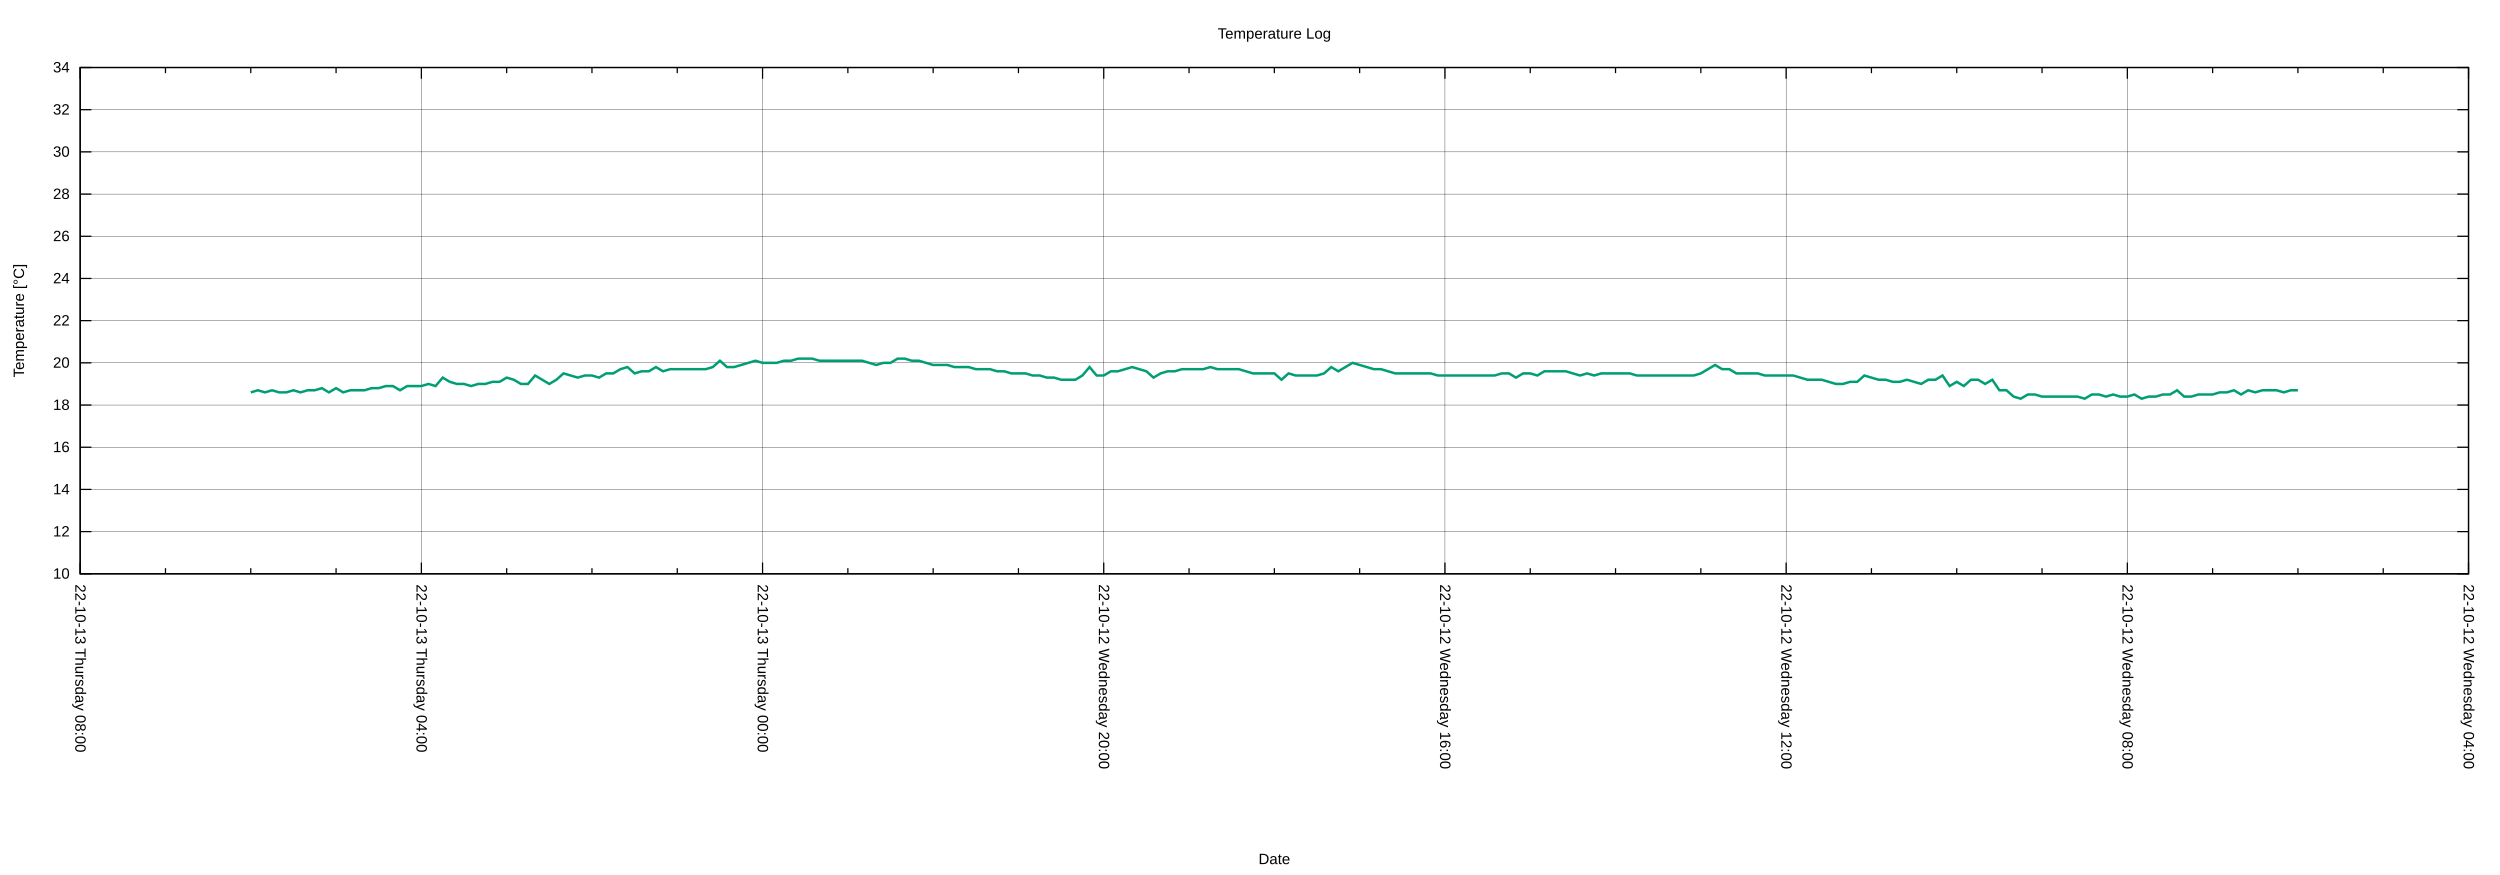
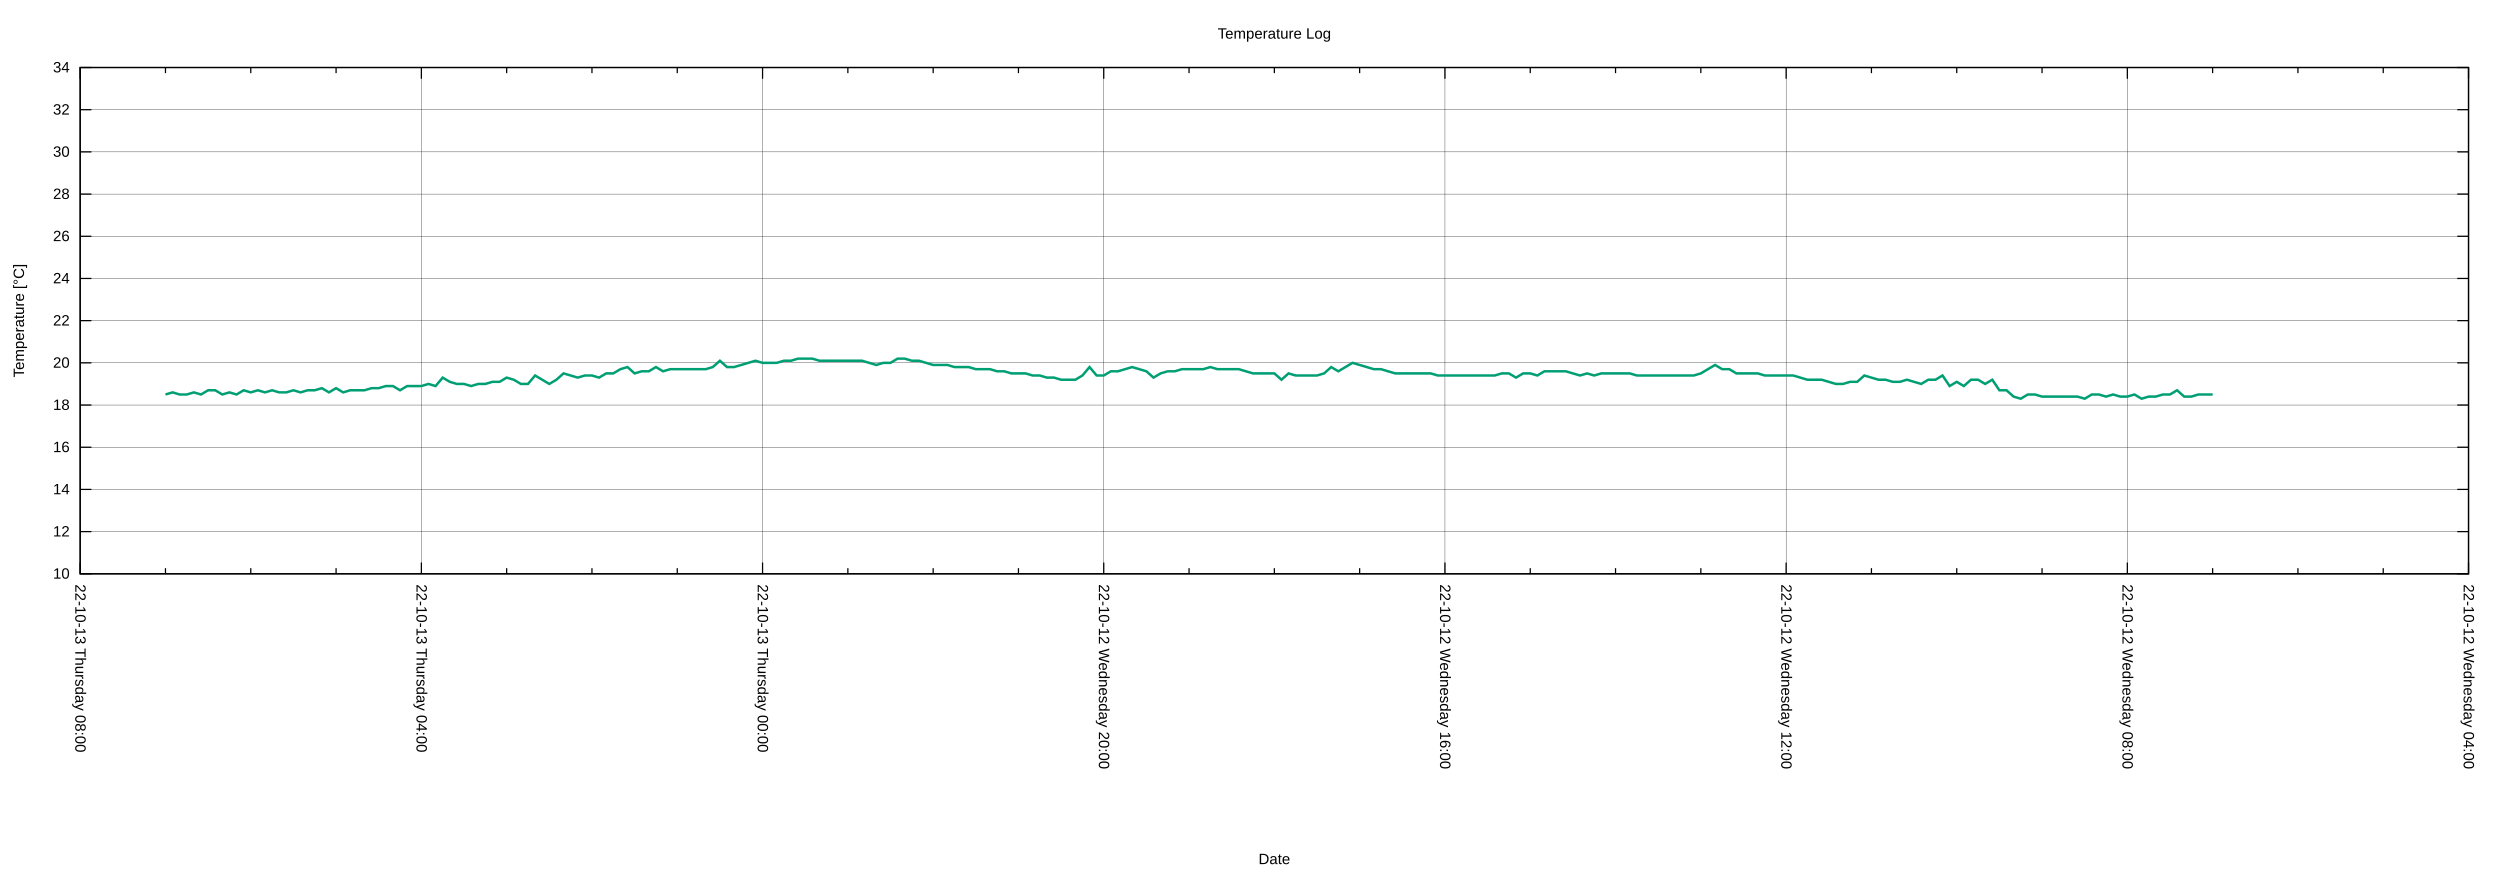
<svg xmlns="http://www.w3.org/2000/svg" xmlns:xlink="http://www.w3.org/1999/xlink" width="2000" height="700" viewBox="0 0 2000 700">
  <g id="gnuplot_canvas">
    <rect x="0" y="0" width="2000" height="700" fill="none" />
    <defs>
      <circle id="gpDot" r="0.5" stroke-width="0.5" stroke="currentColor" />
      <path id="gpPt0" stroke-width="0.222" stroke="currentColor" d="M-1,0 h2 M0,-1 v2" />
      <path id="gpPt1" stroke-width="0.222" stroke="currentColor" d="M-1,-1 L1,1 M1,-1 L-1,1" />
      <path id="gpPt2" stroke-width="0.222" stroke="currentColor" d="M-1,0 L1,0 M0,-1 L0,1 M-1,-1 L1,1 M-1,1 L1,-1" />
      <rect id="gpPt3" stroke-width="0.222" stroke="currentColor" x="-1" y="-1" width="2" height="2" />
      <rect id="gpPt4" stroke-width="0.222" stroke="currentColor" fill="currentColor" x="-1" y="-1" width="2" height="2" />
      <circle id="gpPt5" stroke-width="0.222" stroke="currentColor" cx="0" cy="0" r="1" />
      <use xlink:href="#gpPt5" id="gpPt6" fill="currentColor" stroke="none" />
      <path id="gpPt7" stroke-width="0.222" stroke="currentColor" d="M0,-1.33 L-1.33,0.67 L1.33,0.67 z" />
      <use xlink:href="#gpPt7" id="gpPt8" fill="currentColor" stroke="none" />
      <use xlink:href="#gpPt7" id="gpPt9" stroke="currentColor" transform="rotate(180)" />
      <use xlink:href="#gpPt9" id="gpPt10" fill="currentColor" stroke="none" />
      <use xlink:href="#gpPt3" id="gpPt11" stroke="currentColor" transform="rotate(45)" />
      <use xlink:href="#gpPt11" id="gpPt12" fill="currentColor" stroke="none" />
      <path id="gpPt13" stroke-width="0.222" stroke="currentColor" d="M0,1.330 L1.265,0.411 L0.782,-1.067 L-0.782,-1.076 L-1.265,0.411 z" />
      <use xlink:href="#gpPt13" id="gpPt14" fill="currentColor" stroke="none" />
      <filter id="textbox" filterUnits="objectBoundingBox" x="0" y="0" height="1" width="1">
        <feFlood flood-color="white" flood-opacity="1" result="bgnd" />
        <feComposite in="SourceGraphic" in2="bgnd" operator="atop" />
      </filter>
      <filter id="greybox" filterUnits="objectBoundingBox" x="0" y="0" height="1" width="1">
        <feFlood flood-color="lightgrey" flood-opacity="1" result="grey" />
        <feComposite in="SourceGraphic" in2="grey" operator="atop" />
      </filter>
    </defs>
    <g fill="none" color="white" stroke="currentColor" stroke-width="1.00" stroke-linecap="butt" stroke-linejoin="miter">
</g>
    <g fill="none" color="black" stroke="currentColor" stroke-width="1.00" stroke-linecap="butt" stroke-linejoin="miter">
</g>
    <g fill="none" color="black" stroke="black" stroke-width="0.25" stroke-linecap="butt" stroke-linejoin="miter">
</g>
    <g fill="none" color="black" stroke="currentColor" stroke-width="0.25" stroke-linecap="butt" stroke-linejoin="miter">
      <path stroke="black" class="gridline" d="M64.14,459.04 L1974.82,459.04  " />
    </g>
    <g fill="none" color="black" stroke="black" stroke-width="1.00" stroke-linecap="butt" stroke-linejoin="miter">
</g>
    <g fill="none" color="black" stroke="currentColor" stroke-width="1.00" stroke-linecap="butt" stroke-linejoin="miter">
      <path stroke="black" d="M64.14,459.04 L73.14,459.04 M1974.82,459.04 L1965.82,459.04  " />
      <g transform="translate(55.75,462.94)" stroke="none" fill="black" font-family="Arial" font-size="12.00" text-anchor="end">
        <text>
          <tspan font-family="Arial"> 10</tspan>
        </text>
      </g>
    </g>
    <g fill="none" color="black" stroke="currentColor" stroke-width="1.00" stroke-linecap="butt" stroke-linejoin="miter">
</g>
    <g fill="none" color="black" stroke="black" stroke-width="0.25" stroke-linecap="butt" stroke-linejoin="miter">
</g>
    <g fill="none" color="black" stroke="currentColor" stroke-width="0.25" stroke-linecap="butt" stroke-linejoin="miter">
      <path stroke="black" class="gridline" d="M64.14,425.29 L1974.82,425.29  " />
    </g>
    <g fill="none" color="black" stroke="black" stroke-width="1.00" stroke-linecap="butt" stroke-linejoin="miter">
</g>
    <g fill="none" color="black" stroke="currentColor" stroke-width="1.00" stroke-linecap="butt" stroke-linejoin="miter">
      <path stroke="black" d="M64.14,425.29 L73.14,425.29 M1974.82,425.29 L1965.82,425.29  " />
      <g transform="translate(55.75,429.19)" stroke="none" fill="black" font-family="Arial" font-size="12.00" text-anchor="end">
        <text>
          <tspan font-family="Arial"> 12</tspan>
        </text>
      </g>
    </g>
    <g fill="none" color="black" stroke="currentColor" stroke-width="1.00" stroke-linecap="butt" stroke-linejoin="miter">
</g>
    <g fill="none" color="black" stroke="black" stroke-width="0.25" stroke-linecap="butt" stroke-linejoin="miter">
</g>
    <g fill="none" color="black" stroke="currentColor" stroke-width="0.25" stroke-linecap="butt" stroke-linejoin="miter">
      <path stroke="black" class="gridline" d="M64.14,391.53 L1974.82,391.53  " />
    </g>
    <g fill="none" color="black" stroke="black" stroke-width="1.00" stroke-linecap="butt" stroke-linejoin="miter">
</g>
    <g fill="none" color="black" stroke="currentColor" stroke-width="1.00" stroke-linecap="butt" stroke-linejoin="miter">
      <path stroke="black" d="M64.14,391.53 L73.14,391.53 M1974.82,391.53 L1965.82,391.53  " />
      <g transform="translate(55.75,395.43)" stroke="none" fill="black" font-family="Arial" font-size="12.00" text-anchor="end">
        <text>
          <tspan font-family="Arial"> 14</tspan>
        </text>
      </g>
    </g>
    <g fill="none" color="black" stroke="currentColor" stroke-width="1.00" stroke-linecap="butt" stroke-linejoin="miter">
</g>
    <g fill="none" color="black" stroke="black" stroke-width="0.25" stroke-linecap="butt" stroke-linejoin="miter">
</g>
    <g fill="none" color="black" stroke="currentColor" stroke-width="0.25" stroke-linecap="butt" stroke-linejoin="miter">
      <path stroke="black" class="gridline" d="M64.14,357.78 L1974.82,357.78  " />
    </g>
    <g fill="none" color="black" stroke="black" stroke-width="1.00" stroke-linecap="butt" stroke-linejoin="miter">
</g>
    <g fill="none" color="black" stroke="currentColor" stroke-width="1.00" stroke-linecap="butt" stroke-linejoin="miter">
      <path stroke="black" d="M64.14,357.78 L73.14,357.78 M1974.82,357.78 L1965.82,357.78  " />
      <g transform="translate(55.75,361.68)" stroke="none" fill="black" font-family="Arial" font-size="12.00" text-anchor="end">
        <text>
          <tspan font-family="Arial"> 16</tspan>
        </text>
      </g>
    </g>
    <g fill="none" color="black" stroke="currentColor" stroke-width="1.00" stroke-linecap="butt" stroke-linejoin="miter">
</g>
    <g fill="none" color="black" stroke="black" stroke-width="0.25" stroke-linecap="butt" stroke-linejoin="miter">
</g>
    <g fill="none" color="black" stroke="currentColor" stroke-width="0.25" stroke-linecap="butt" stroke-linejoin="miter">
      <path stroke="black" class="gridline" d="M64.14,324.03 L1974.82,324.03  " />
    </g>
    <g fill="none" color="black" stroke="black" stroke-width="1.00" stroke-linecap="butt" stroke-linejoin="miter">
</g>
    <g fill="none" color="black" stroke="currentColor" stroke-width="1.00" stroke-linecap="butt" stroke-linejoin="miter">
      <path stroke="black" d="M64.14,324.03 L73.14,324.03 M1974.82,324.03 L1965.82,324.03  " />
      <g transform="translate(55.75,327.93)" stroke="none" fill="black" font-family="Arial" font-size="12.00" text-anchor="end">
        <text>
          <tspan font-family="Arial"> 18</tspan>
        </text>
      </g>
    </g>
    <g fill="none" color="black" stroke="currentColor" stroke-width="1.00" stroke-linecap="butt" stroke-linejoin="miter">
</g>
    <g fill="none" color="black" stroke="black" stroke-width="0.25" stroke-linecap="butt" stroke-linejoin="miter">
</g>
    <g fill="none" color="black" stroke="currentColor" stroke-width="0.25" stroke-linecap="butt" stroke-linejoin="miter">
      <path stroke="black" class="gridline" d="M64.14,290.28 L1974.82,290.28  " />
    </g>
    <g fill="none" color="black" stroke="black" stroke-width="1.00" stroke-linecap="butt" stroke-linejoin="miter">
</g>
    <g fill="none" color="black" stroke="currentColor" stroke-width="1.00" stroke-linecap="butt" stroke-linejoin="miter">
      <path stroke="black" d="M64.14,290.28 L73.14,290.28 M1974.82,290.28 L1965.82,290.28  " />
      <g transform="translate(55.75,294.18)" stroke="none" fill="black" font-family="Arial" font-size="12.00" text-anchor="end">
        <text>
          <tspan font-family="Arial"> 20</tspan>
        </text>
      </g>
    </g>
    <g fill="none" color="black" stroke="currentColor" stroke-width="1.00" stroke-linecap="butt" stroke-linejoin="miter">
</g>
    <g fill="none" color="black" stroke="black" stroke-width="0.25" stroke-linecap="butt" stroke-linejoin="miter">
</g>
    <g fill="none" color="black" stroke="currentColor" stroke-width="0.25" stroke-linecap="butt" stroke-linejoin="miter">
      <path stroke="black" class="gridline" d="M64.14,256.52 L1974.82,256.52  " />
    </g>
    <g fill="none" color="black" stroke="black" stroke-width="1.00" stroke-linecap="butt" stroke-linejoin="miter">
</g>
    <g fill="none" color="black" stroke="currentColor" stroke-width="1.00" stroke-linecap="butt" stroke-linejoin="miter">
      <path stroke="black" d="M64.14,256.52 L73.14,256.52 M1974.82,256.52 L1965.82,256.52  " />
      <g transform="translate(55.75,260.42)" stroke="none" fill="black" font-family="Arial" font-size="12.00" text-anchor="end">
        <text>
          <tspan font-family="Arial"> 22</tspan>
        </text>
      </g>
    </g>
    <g fill="none" color="black" stroke="currentColor" stroke-width="1.00" stroke-linecap="butt" stroke-linejoin="miter">
</g>
    <g fill="none" color="black" stroke="black" stroke-width="0.25" stroke-linecap="butt" stroke-linejoin="miter">
</g>
    <g fill="none" color="black" stroke="currentColor" stroke-width="0.25" stroke-linecap="butt" stroke-linejoin="miter">
      <path stroke="black" class="gridline" d="M64.14,222.77 L1974.82,222.77  " />
    </g>
    <g fill="none" color="black" stroke="black" stroke-width="1.00" stroke-linecap="butt" stroke-linejoin="miter">
</g>
    <g fill="none" color="black" stroke="currentColor" stroke-width="1.00" stroke-linecap="butt" stroke-linejoin="miter">
      <path stroke="black" d="M64.14,222.77 L73.14,222.77 M1974.82,222.77 L1965.82,222.77  " />
      <g transform="translate(55.75,226.67)" stroke="none" fill="black" font-family="Arial" font-size="12.00" text-anchor="end">
        <text>
          <tspan font-family="Arial"> 24</tspan>
        </text>
      </g>
    </g>
    <g fill="none" color="black" stroke="currentColor" stroke-width="1.00" stroke-linecap="butt" stroke-linejoin="miter">
</g>
    <g fill="none" color="black" stroke="black" stroke-width="0.25" stroke-linecap="butt" stroke-linejoin="miter">
</g>
    <g fill="none" color="black" stroke="currentColor" stroke-width="0.25" stroke-linecap="butt" stroke-linejoin="miter">
      <path stroke="black" class="gridline" d="M64.14,189.02 L1974.82,189.02  " />
    </g>
    <g fill="none" color="black" stroke="black" stroke-width="1.00" stroke-linecap="butt" stroke-linejoin="miter">
</g>
    <g fill="none" color="black" stroke="currentColor" stroke-width="1.00" stroke-linecap="butt" stroke-linejoin="miter">
      <path stroke="black" d="M64.14,189.02 L73.14,189.02 M1974.82,189.02 L1965.82,189.02  " />
      <g transform="translate(55.75,192.92)" stroke="none" fill="black" font-family="Arial" font-size="12.00" text-anchor="end">
        <text>
          <tspan font-family="Arial"> 26</tspan>
        </text>
      </g>
    </g>
    <g fill="none" color="black" stroke="currentColor" stroke-width="1.00" stroke-linecap="butt" stroke-linejoin="miter">
</g>
    <g fill="none" color="black" stroke="black" stroke-width="0.25" stroke-linecap="butt" stroke-linejoin="miter">
</g>
    <g fill="none" color="black" stroke="currentColor" stroke-width="0.25" stroke-linecap="butt" stroke-linejoin="miter">
      <path stroke="black" class="gridline" d="M64.14,155.27 L1974.82,155.27  " />
    </g>
    <g fill="none" color="black" stroke="black" stroke-width="1.00" stroke-linecap="butt" stroke-linejoin="miter">
</g>
    <g fill="none" color="black" stroke="currentColor" stroke-width="1.00" stroke-linecap="butt" stroke-linejoin="miter">
      <path stroke="black" d="M64.14,155.27 L73.14,155.27 M1974.82,155.27 L1965.82,155.27  " />
      <g transform="translate(55.75,159.17)" stroke="none" fill="black" font-family="Arial" font-size="12.00" text-anchor="end">
        <text>
          <tspan font-family="Arial"> 28</tspan>
        </text>
      </g>
    </g>
    <g fill="none" color="black" stroke="currentColor" stroke-width="1.00" stroke-linecap="butt" stroke-linejoin="miter">
</g>
    <g fill="none" color="black" stroke="black" stroke-width="0.25" stroke-linecap="butt" stroke-linejoin="miter">
</g>
    <g fill="none" color="black" stroke="currentColor" stroke-width="0.25" stroke-linecap="butt" stroke-linejoin="miter">
      <path stroke="black" class="gridline" d="M64.14,121.51 L1974.82,121.51  " />
    </g>
    <g fill="none" color="black" stroke="black" stroke-width="1.00" stroke-linecap="butt" stroke-linejoin="miter">
</g>
    <g fill="none" color="black" stroke="currentColor" stroke-width="1.00" stroke-linecap="butt" stroke-linejoin="miter">
      <path stroke="black" d="M64.14,121.51 L73.14,121.51 M1974.82,121.51 L1965.82,121.51  " />
      <g transform="translate(55.75,125.41)" stroke="none" fill="black" font-family="Arial" font-size="12.00" text-anchor="end">
        <text>
          <tspan font-family="Arial"> 30</tspan>
        </text>
      </g>
    </g>
    <g fill="none" color="black" stroke="currentColor" stroke-width="1.00" stroke-linecap="butt" stroke-linejoin="miter">
</g>
    <g fill="none" color="black" stroke="black" stroke-width="0.25" stroke-linecap="butt" stroke-linejoin="miter">
</g>
    <g fill="none" color="black" stroke="currentColor" stroke-width="0.25" stroke-linecap="butt" stroke-linejoin="miter">
      <path stroke="black" class="gridline" d="M64.14,87.76 L1974.82,87.76  " />
    </g>
    <g fill="none" color="black" stroke="black" stroke-width="1.00" stroke-linecap="butt" stroke-linejoin="miter">
</g>
    <g fill="none" color="black" stroke="currentColor" stroke-width="1.00" stroke-linecap="butt" stroke-linejoin="miter">
      <path stroke="black" d="M64.14,87.76 L73.14,87.76 M1974.82,87.76 L1965.82,87.76  " />
      <g transform="translate(55.75,91.66)" stroke="none" fill="black" font-family="Arial" font-size="12.00" text-anchor="end">
        <text>
          <tspan font-family="Arial"> 32</tspan>
        </text>
      </g>
    </g>
    <g fill="none" color="black" stroke="currentColor" stroke-width="1.00" stroke-linecap="butt" stroke-linejoin="miter">
</g>
    <g fill="none" color="black" stroke="black" stroke-width="0.25" stroke-linecap="butt" stroke-linejoin="miter">
</g>
    <g fill="none" color="black" stroke="currentColor" stroke-width="0.25" stroke-linecap="butt" stroke-linejoin="miter">
      <path stroke="black" class="gridline" d="M64.14,54.01 L1974.82,54.01  " />
    </g>
    <g fill="none" color="black" stroke="black" stroke-width="1.00" stroke-linecap="butt" stroke-linejoin="miter">
</g>
    <g fill="none" color="black" stroke="currentColor" stroke-width="1.00" stroke-linecap="butt" stroke-linejoin="miter">
      <path stroke="black" d="M64.14,54.01 L73.14,54.01 M1974.82,54.01 L1965.82,54.01  " />
      <g transform="translate(55.75,57.91)" stroke="none" fill="black" font-family="Arial" font-size="12.00" text-anchor="end">
        <text>
          <tspan font-family="Arial"> 34</tspan>
        </text>
      </g>
    </g>
    <g fill="none" color="black" stroke="currentColor" stroke-width="1.00" stroke-linecap="butt" stroke-linejoin="miter">
</g>
    <g fill="none" color="black" stroke="black" stroke-width="0.25" stroke-linecap="butt" stroke-linejoin="miter">
</g>
    <g fill="none" color="black" stroke="currentColor" stroke-width="0.25" stroke-linecap="butt" stroke-linejoin="miter">
      <path stroke="black" class="gridline" d="M1974.82,459.04 L1974.82,54.01  " />
    </g>
    <g fill="none" color="black" stroke="black" stroke-width="1.00" stroke-linecap="butt" stroke-linejoin="miter">
</g>
    <g fill="none" color="black" stroke="currentColor" stroke-width="1.00" stroke-linecap="butt" stroke-linejoin="miter">
      <path stroke="black" d="M1974.82,459.04 L1974.82,450.04 M1974.82,54.01 L1974.82,63.01  " />
      <g transform="translate(1970.92,467.43) rotate(90)" stroke="none" fill="black" font-family="Arial" font-size="12.00" text-anchor="start">
        <text>
          <tspan font-family="Arial">22-10-12 Wednesday 04:00</tspan>
        </text>
      </g>
    </g>
    <g fill="none" color="black" stroke="currentColor" stroke-width="1.00" stroke-linecap="butt" stroke-linejoin="miter">
      <path stroke="black" d="M1906.58,459.04 L1906.58,454.54 M1906.58,54.01 L1906.58,58.51 M1838.34,459.04 L1838.34,454.54 M1838.34,54.01 L1838.34,58.51   M1770.10,459.04 L1770.10,454.54 M1770.10,54.01 L1770.10,58.51  " />
    </g>
    <g fill="none" color="black" stroke="black" stroke-width="0.25" stroke-linecap="butt" stroke-linejoin="miter">
</g>
    <g fill="none" color="black" stroke="currentColor" stroke-width="0.25" stroke-linecap="butt" stroke-linejoin="miter">
      <path stroke="black" class="gridline" d="M1701.87,459.04 L1701.87,54.01  " />
    </g>
    <g fill="none" color="black" stroke="black" stroke-width="1.00" stroke-linecap="butt" stroke-linejoin="miter">
</g>
    <g fill="none" color="black" stroke="currentColor" stroke-width="1.00" stroke-linecap="butt" stroke-linejoin="miter">
      <path stroke="black" d="M1701.87,459.04 L1701.87,450.04 M1701.87,54.01 L1701.87,63.01  " />
      <g transform="translate(1697.97,467.43) rotate(90)" stroke="none" fill="black" font-family="Arial" font-size="12.00" text-anchor="start">
        <text>
          <tspan font-family="Arial">22-10-12 Wednesday 08:00</tspan>
        </text>
      </g>
    </g>
    <g fill="none" color="black" stroke="currentColor" stroke-width="1.00" stroke-linecap="butt" stroke-linejoin="miter">
      <path stroke="black" d="M1633.63,459.04 L1633.63,454.54 M1633.63,54.01 L1633.63,58.51 M1565.39,459.04 L1565.39,454.54 M1565.39,54.01 L1565.39,58.51   M1497.15,459.04 L1497.15,454.54 M1497.15,54.01 L1497.15,58.51  " />
    </g>
    <g fill="none" color="black" stroke="black" stroke-width="0.25" stroke-linecap="butt" stroke-linejoin="miter">
</g>
    <g fill="none" color="black" stroke="currentColor" stroke-width="0.25" stroke-linecap="butt" stroke-linejoin="miter">
      <path stroke="black" class="gridline" d="M1428.91,459.04 L1428.91,54.01  " />
    </g>
    <g fill="none" color="black" stroke="black" stroke-width="1.00" stroke-linecap="butt" stroke-linejoin="miter">
</g>
    <g fill="none" color="black" stroke="currentColor" stroke-width="1.00" stroke-linecap="butt" stroke-linejoin="miter">
      <path stroke="black" d="M1428.91,459.04 L1428.91,450.04 M1428.91,54.01 L1428.91,63.01  " />
      <g transform="translate(1425.01,467.43) rotate(90)" stroke="none" fill="black" font-family="Arial" font-size="12.00" text-anchor="start">
        <text>
          <tspan font-family="Arial">22-10-12 Wednesday 12:00</tspan>
        </text>
      </g>
    </g>
    <g fill="none" color="black" stroke="currentColor" stroke-width="1.00" stroke-linecap="butt" stroke-linejoin="miter">
      <path stroke="black" d="M1360.67,459.04 L1360.67,454.54 M1360.67,54.01 L1360.67,58.51 M1292.43,459.04 L1292.43,454.54 M1292.43,54.01 L1292.43,58.51   M1224.20,459.04 L1224.20,454.54 M1224.20,54.01 L1224.20,58.51  " />
    </g>
    <g fill="none" color="black" stroke="black" stroke-width="0.25" stroke-linecap="butt" stroke-linejoin="miter">
</g>
    <g fill="none" color="black" stroke="currentColor" stroke-width="0.25" stroke-linecap="butt" stroke-linejoin="miter">
      <path stroke="black" class="gridline" d="M1155.96,459.04 L1155.96,54.01  " />
    </g>
    <g fill="none" color="black" stroke="black" stroke-width="1.00" stroke-linecap="butt" stroke-linejoin="miter">
</g>
    <g fill="none" color="black" stroke="currentColor" stroke-width="1.00" stroke-linecap="butt" stroke-linejoin="miter">
      <path stroke="black" d="M1155.96,459.04 L1155.96,450.04 M1155.96,54.01 L1155.96,63.01  " />
      <g transform="translate(1152.06,467.43) rotate(90)" stroke="none" fill="black" font-family="Arial" font-size="12.00" text-anchor="start">
        <text>
          <tspan font-family="Arial">22-10-12 Wednesday 16:00</tspan>
        </text>
      </g>
    </g>
    <g fill="none" color="black" stroke="currentColor" stroke-width="1.00" stroke-linecap="butt" stroke-linejoin="miter">
      <path stroke="black" d="M1087.72,459.04 L1087.72,454.54 M1087.72,54.01 L1087.72,58.51 M1019.48,459.04 L1019.48,454.54 M1019.48,54.01 L1019.48,58.51   M951.24,459.04 L951.24,454.54 M951.24,54.01 L951.24,58.51  " />
    </g>
    <g fill="none" color="black" stroke="black" stroke-width="0.25" stroke-linecap="butt" stroke-linejoin="miter">
</g>
    <g fill="none" color="black" stroke="currentColor" stroke-width="0.25" stroke-linecap="butt" stroke-linejoin="miter">
      <path stroke="black" class="gridline" d="M883.00,459.04 L883.00,54.01  " />
    </g>
    <g fill="none" color="black" stroke="black" stroke-width="1.00" stroke-linecap="butt" stroke-linejoin="miter">
</g>
    <g fill="none" color="black" stroke="currentColor" stroke-width="1.00" stroke-linecap="butt" stroke-linejoin="miter">
      <path stroke="black" d="M883.00,459.04 L883.00,450.04 M883.00,54.01 L883.00,63.01  " />
      <g transform="translate(879.10,467.43) rotate(90)" stroke="none" fill="black" font-family="Arial" font-size="12.00" text-anchor="start">
        <text>
          <tspan font-family="Arial">22-10-12 Wednesday 20:00</tspan>
        </text>
      </g>
    </g>
    <g fill="none" color="black" stroke="currentColor" stroke-width="1.00" stroke-linecap="butt" stroke-linejoin="miter">
      <path stroke="black" d="M814.76,459.04 L814.76,454.54 M814.76,54.01 L814.76,58.51 M746.53,459.04 L746.53,454.54 M746.53,54.01 L746.53,58.51   M678.29,459.04 L678.29,454.54 M678.29,54.01 L678.29,58.51  " />
    </g>
    <g fill="none" color="black" stroke="black" stroke-width="0.25" stroke-linecap="butt" stroke-linejoin="miter">
</g>
    <g fill="none" color="black" stroke="currentColor" stroke-width="0.25" stroke-linecap="butt" stroke-linejoin="miter">
      <path stroke="black" class="gridline" d="M610.05,459.04 L610.05,54.01  " />
    </g>
    <g fill="none" color="black" stroke="black" stroke-width="1.00" stroke-linecap="butt" stroke-linejoin="miter">
</g>
    <g fill="none" color="black" stroke="currentColor" stroke-width="1.00" stroke-linecap="butt" stroke-linejoin="miter">
      <path stroke="black" d="M610.05,459.04 L610.05,450.04 M610.05,54.01 L610.05,63.01  " />
      <g transform="translate(606.15,467.43) rotate(90)" stroke="none" fill="black" font-family="Arial" font-size="12.00" text-anchor="start">
        <text>
          <tspan font-family="Arial">22-10-13 Thursday 00:00</tspan>
        </text>
      </g>
    </g>
    <g fill="none" color="black" stroke="currentColor" stroke-width="1.00" stroke-linecap="butt" stroke-linejoin="miter">
      <path stroke="black" d="M541.81,459.04 L541.81,454.54 M541.81,54.01 L541.81,58.51 M473.57,459.04 L473.57,454.54 M473.57,54.01 L473.57,58.51   M405.33,459.04 L405.33,454.54 M405.33,54.01 L405.33,58.51  " />
    </g>
    <g fill="none" color="black" stroke="black" stroke-width="0.25" stroke-linecap="butt" stroke-linejoin="miter">
</g>
    <g fill="none" color="black" stroke="currentColor" stroke-width="0.25" stroke-linecap="butt" stroke-linejoin="miter">
      <path stroke="black" class="gridline" d="M337.09,459.04 L337.09,54.01  " />
    </g>
    <g fill="none" color="black" stroke="black" stroke-width="1.00" stroke-linecap="butt" stroke-linejoin="miter">
</g>
    <g fill="none" color="black" stroke="currentColor" stroke-width="1.00" stroke-linecap="butt" stroke-linejoin="miter">
      <path stroke="black" d="M337.09,459.04 L337.09,450.04 M337.09,54.01 L337.09,63.01  " />
      <g transform="translate(333.19,467.43) rotate(90)" stroke="none" fill="black" font-family="Arial" font-size="12.00" text-anchor="start">
        <text>
          <tspan font-family="Arial">22-10-13 Thursday 04:00</tspan>
        </text>
      </g>
    </g>
    <g fill="none" color="black" stroke="currentColor" stroke-width="1.00" stroke-linecap="butt" stroke-linejoin="miter">
      <path stroke="black" d="M268.86,459.04 L268.86,454.54 M268.86,54.01 L268.86,58.51 M200.62,459.04 L200.62,454.54 M200.62,54.01 L200.62,58.51   M132.38,459.04 L132.38,454.54 M132.38,54.01 L132.38,58.51  " />
    </g>
    <g fill="none" color="black" stroke="black" stroke-width="0.25" stroke-linecap="butt" stroke-linejoin="miter">
</g>
    <g fill="none" color="black" stroke="currentColor" stroke-width="0.25" stroke-linecap="butt" stroke-linejoin="miter">
      <path stroke="black" class="gridline" d="M64.14,459.04 L64.14,54.01  " />
    </g>
    <g fill="none" color="black" stroke="black" stroke-width="1.00" stroke-linecap="butt" stroke-linejoin="miter">
</g>
    <g fill="none" color="black" stroke="currentColor" stroke-width="1.00" stroke-linecap="butt" stroke-linejoin="miter">
      <path stroke="black" d="M64.14,459.04 L64.14,450.04 M64.14,54.01 L64.14,63.01  " />
      <g transform="translate(60.24,467.43) rotate(90)" stroke="none" fill="black" font-family="Arial" font-size="12.00" text-anchor="start">
        <text>
          <tspan font-family="Arial">22-10-13 Thursday 08:00</tspan>
        </text>
      </g>
    </g>
    <g fill="none" color="black" stroke="currentColor" stroke-width="1.00" stroke-linecap="butt" stroke-linejoin="miter">
</g>
    <g fill="none" color="black" stroke="currentColor" stroke-width="1.00" stroke-linecap="butt" stroke-linejoin="miter">
      <path stroke="black" d="M64.14,54.01 L64.14,459.04 L1974.82,459.04 L1974.82,54.01 L64.14,54.01 Z  " />
    </g>
    <g fill="none" color="black" stroke="currentColor" stroke-width="1.00" stroke-linecap="butt" stroke-linejoin="miter">
      <g transform="translate(19.18,256.53) rotate(270)" stroke="none" fill="black" font-family="Arial" font-size="12.00" text-anchor="middle">
        <text>
          <tspan font-family="Arial">Temperature [°C]</tspan>
        </text>
      </g>
    </g>
    <g fill="none" color="black" stroke="currentColor" stroke-width="1.00" stroke-linecap="butt" stroke-linejoin="miter">
      <g transform="translate(1019.48,691.30)" stroke="none" fill="black" font-family="Arial" font-size="12.00" text-anchor="middle">
        <text>
          <tspan font-family="Arial">Date</tspan>
        </text>
      </g>
    </g>
    <g fill="none" color="black" stroke="currentColor" stroke-width="1.00" stroke-linecap="butt" stroke-linejoin="miter">
</g>
    <g id="gnuplot_plot_1">
      <g fill="none" color="white" stroke="currentColor" stroke-width="2.00" stroke-linecap="butt" stroke-linejoin="miter">
</g>
      <g fill="none" color="black" stroke="currentColor" stroke-width="2.00" stroke-linecap="butt" stroke-linejoin="miter">
-         <path stroke="rgb(  0, 158, 115)" d="M200.62,313.90 L206.30,312.22 L211.99,313.90 L217.68,312.22 L223.36,313.90 L229.05,313.90 L234.74,312.22 L240.42,313.90   L246.11,312.22 L251.80,312.22 L257.48,310.53 L263.17,313.90 L268.86,310.53 L274.54,313.90 L280.23,312.22 L285.92,312.22   L291.60,312.22 L297.29,310.53 L302.98,310.53 L308.66,308.84 L314.35,308.84 L320.03,312.22 L325.72,308.84 L331.41,308.84   L337.09,308.84 L342.78,307.15 L348.47,308.84 L354.15,302.09 L359.84,305.47 L365.53,307.15 L371.21,307.15 L376.90,308.84   L382.59,307.15 L388.27,307.15 L393.96,305.47 L399.65,305.47 L405.33,302.09 L411.02,303.78 L416.71,307.15 L422.39,307.15   L428.08,300.40 L433.77,303.78 L439.45,307.15 L445.14,303.78 L450.83,298.72 L456.51,300.40 L462.20,302.09 L467.88,300.40   L473.57,300.40 L479.26,302.09 L484.94,298.72 L490.63,298.72 L496.32,295.34 L502.00,293.65 L507.69,298.72 L513.38,297.03   L519.06,297.03 L524.75,293.65 L530.44,297.03 L536.12,295.34 L541.81,295.34 L547.50,295.34 L553.18,295.34 L558.87,295.34   L564.56,295.34 L570.24,293.65 L575.93,288.59 L581.62,293.65 L587.30,293.65 L592.99,291.97 L598.68,290.28 L604.36,288.59   L610.05,290.28 L615.74,290.28 L621.42,290.28 L627.11,288.59 L632.79,288.59 L638.48,286.90 L644.17,286.90 L649.85,286.90   L655.54,288.59 L661.23,288.59 L666.91,288.59 L672.60,288.59 L678.29,288.59 L683.97,288.59 L689.66,288.59 L695.35,290.28   L701.03,291.97 L706.72,290.28 L712.41,290.28 L718.09,286.90 L723.78,286.90 L729.47,288.59 L735.15,288.59 L740.84,290.28   L746.53,291.97 L752.21,291.97 L757.90,291.97 L763.59,293.65 L769.27,293.65 L774.96,293.65 L780.65,295.34 L786.33,295.34   L792.02,295.34 L797.70,297.03 L803.39,297.03 L809.08,298.72 L814.76,298.72 L820.45,298.72 L826.14,300.40 L831.82,300.40   L837.51,302.09 L843.20,302.09 L848.88,303.78 L854.57,303.78 L860.26,303.78 L865.94,300.40 L871.63,293.65 L877.32,300.40   L883.00,300.40 L888.69,297.03 L894.38,297.03 L900.06,295.34 L905.75,293.65 L911.44,295.34 L917.12,297.03 L922.81,302.09   L928.50,298.72 L934.18,297.03 L939.87,297.03 L945.55,295.34 L951.24,295.34 L956.93,295.34 L962.61,295.34 L968.30,293.65   L973.99,295.34 L979.67,295.34 L985.36,295.34 L991.05,295.34 L996.73,297.03 L1002.42,298.72 L1008.11,298.72 L1013.79,298.72   L1019.48,298.72 L1025.17,303.78 L1030.85,298.72 L1036.54,300.40 L1042.23,300.40 L1047.91,300.40 L1053.60,300.40 L1059.29,298.72   L1064.97,293.65 L1070.66,297.03 L1076.35,293.65 L1082.03,290.28 L1087.72,291.97 L1093.41,293.65 L1099.09,295.34 L1104.78,295.34   L1110.46,297.03 L1116.15,298.72 L1121.84,298.72 L1127.52,298.72 L1133.21,298.72 L1138.90,298.72 L1144.58,298.72 L1150.27,300.40   L1155.96,300.40 L1161.64,300.40 L1167.33,300.40 L1173.02,300.40 L1178.70,300.40 L1184.39,300.40 L1190.08,300.40 L1195.76,300.40   L1201.45,298.72 L1207.14,298.72 L1212.82,302.09 L1218.51,298.72 L1224.20,298.72 L1229.88,300.40 L1235.57,297.03 L1241.26,297.03   L1246.94,297.03 L1252.63,297.03 L1258.32,298.72 L1264.00,300.40 L1269.69,298.72 L1275.37,300.40 L1281.06,298.72 L1286.75,298.72   L1292.43,298.72 L1298.12,298.72 L1303.81,298.72 L1309.49,300.40 L1315.18,300.40 L1320.87,300.40 L1326.55,300.40 L1332.24,300.40   L1337.93,300.40 L1343.61,300.40 L1349.30,300.40 L1354.99,300.40 L1360.67,298.72 L1366.36,295.34 L1372.05,291.97 L1377.73,295.34   L1383.42,295.34 L1389.11,298.72 L1394.79,298.72 L1400.48,298.72 L1406.17,298.72 L1411.85,300.40 L1417.54,300.40 L1423.22,300.40   L1428.91,300.40 L1434.60,300.40 L1440.28,302.09 L1445.97,303.78 L1451.66,303.78 L1457.34,303.78 L1463.03,305.47 L1468.72,307.15   L1474.40,307.15 L1480.09,305.47 L1485.78,305.47 L1491.46,300.40 L1497.15,302.09 L1502.84,303.78 L1508.52,303.78 L1514.21,305.47   L1519.90,305.47 L1525.58,303.78 L1531.27,305.47 L1536.96,307.15 L1542.64,303.78 L1548.33,303.78 L1554.02,300.40 L1559.70,308.84   L1565.39,305.47 L1571.08,308.84 L1576.76,303.78 L1582.45,303.78 L1588.13,307.15 L1593.82,303.78 L1599.51,312.22 L1605.19,312.22   L1610.88,317.28 L1616.57,318.97 L1622.25,315.59 L1627.94,315.59 L1633.63,317.28 L1639.31,317.28 L1645.00,317.28 L1650.69,317.28   L1656.37,317.28 L1662.06,317.28 L1667.75,318.97 L1673.43,315.59 L1679.12,315.59 L1684.81,317.28 L1690.49,315.59 L1696.18,317.28   L1701.87,317.28 L1707.55,315.59 L1713.24,318.97 L1718.93,317.28 L1724.61,317.28 L1730.30,315.59 L1735.99,315.59 L1741.67,312.22   L1747.36,317.28 L1753.04,317.28 L1758.73,315.59 L1764.42,315.59 L1770.10,315.59 L1775.79,313.90 L1781.48,313.90 L1787.16,312.22   L1792.85,315.59 L1798.54,312.22 L1804.22,313.90 L1809.91,312.22 L1815.60,312.22 L1821.28,312.22 L1826.97,313.90 L1832.66,312.22   L1838.34,312.22  " />
+         <path stroke="rgb(  0, 158, 115)" d="M132.38,315.59 L138.07,313.90 L143.75,315.59 L149.44,315.59 L155.12,313.90 L160.81,315.59 L166.50,312.22 L172.18,312.22   L177.87,315.59 L183.56,313.90 L189.24,315.59 L194.93,312.22 L200.62,313.90 L206.30,312.22 L211.99,313.90 L217.68,312.22   L223.36,313.90 L229.05,313.90 L234.74,312.22 L240.42,313.90 L246.11,312.22 L251.80,312.22 L257.48,310.53 L263.17,313.90   L268.86,310.53 L274.54,313.90 L280.23,312.22 L285.92,312.22 L291.60,312.22 L297.29,310.53 L302.98,310.53 L308.66,308.84   L314.35,308.84 L320.03,312.22 L325.72,308.84 L331.41,308.84 L337.09,308.84 L342.78,307.15 L348.47,308.84 L354.15,302.09   L359.84,305.47 L365.53,307.15 L371.21,307.15 L376.90,308.84 L382.59,307.15 L388.27,307.15 L393.96,305.47 L399.65,305.47   L405.33,302.09 L411.02,303.78 L416.71,307.15 L422.39,307.15 L428.08,300.40 L433.77,303.78 L439.45,307.15 L445.14,303.78   L450.83,298.72 L456.51,300.40 L462.20,302.09 L467.88,300.40 L473.57,300.40 L479.26,302.09 L484.94,298.72 L490.63,298.72   L496.32,295.34 L502.00,293.65 L507.69,298.72 L513.38,297.03 L519.06,297.03 L524.75,293.65 L530.44,297.03 L536.12,295.34   L541.81,295.34 L547.50,295.34 L553.18,295.34 L558.87,295.34 L564.56,295.34 L570.24,293.65 L575.93,288.59 L581.62,293.65   L587.30,293.65 L592.99,291.97 L598.68,290.28 L604.36,288.59 L610.05,290.28 L615.74,290.28 L621.42,290.28 L627.11,288.59   L632.79,288.59 L638.48,286.90 L644.17,286.90 L649.85,286.90 L655.54,288.59 L661.23,288.59 L666.91,288.59 L672.60,288.59   L678.29,288.59 L683.97,288.59 L689.66,288.59 L695.35,290.28 L701.03,291.97 L706.72,290.28 L712.41,290.28 L718.09,286.90   L723.78,286.90 L729.47,288.59 L735.15,288.59 L740.84,290.28 L746.53,291.97 L752.21,291.97 L757.90,291.97 L763.59,293.65   L769.27,293.65 L774.96,293.65 L780.65,295.34 L786.33,295.34 L792.02,295.34 L797.70,297.03 L803.39,297.03 L809.08,298.72   L814.76,298.72 L820.45,298.72 L826.14,300.40 L831.82,300.40 L837.51,302.09 L843.20,302.09 L848.88,303.78 L854.57,303.78   L860.26,303.78 L865.94,300.40 L871.63,293.65 L877.32,300.40 L883.00,300.40 L888.69,297.03 L894.38,297.03 L900.06,295.34   L905.75,293.65 L911.44,295.34 L917.12,297.03 L922.81,302.09 L928.50,298.72 L934.18,297.03 L939.87,297.03 L945.55,295.34   L951.24,295.34 L956.93,295.34 L962.61,295.34 L968.30,293.65 L973.99,295.34 L979.67,295.34 L985.36,295.34 L991.05,295.34   L996.73,297.03 L1002.42,298.72 L1008.11,298.72 L1013.79,298.72 L1019.48,298.72 L1025.17,303.78 L1030.85,298.72 L1036.54,300.40   L1042.23,300.40 L1047.91,300.40 L1053.60,300.40 L1059.29,298.72 L1064.97,293.65 L1070.66,297.03 L1076.35,293.65 L1082.03,290.28   L1087.72,291.97 L1093.41,293.65 L1099.09,295.34 L1104.78,295.34 L1110.46,297.03 L1116.15,298.72 L1121.84,298.72 L1127.52,298.72   L1133.21,298.72 L1138.90,298.72 L1144.58,298.72 L1150.27,300.40 L1155.96,300.40 L1161.64,300.40 L1167.33,300.40 L1173.02,300.40   L1178.70,300.40 L1184.39,300.40 L1190.08,300.40 L1195.76,300.40 L1201.45,298.72 L1207.14,298.72 L1212.82,302.09 L1218.51,298.72   L1224.20,298.72 L1229.88,300.40 L1235.57,297.03 L1241.26,297.03 L1246.94,297.03 L1252.63,297.03 L1258.32,298.72 L1264.00,300.40   L1269.69,298.72 L1275.37,300.40 L1281.06,298.72 L1286.75,298.72 L1292.43,298.72 L1298.12,298.72 L1303.81,298.72 L1309.49,300.40   L1315.18,300.40 L1320.87,300.40 L1326.55,300.40 L1332.24,300.40 L1337.93,300.40 L1343.61,300.40 L1349.30,300.40 L1354.99,300.40   L1360.67,298.72 L1366.36,295.34 L1372.05,291.97 L1377.73,295.34 L1383.42,295.34 L1389.11,298.72 L1394.79,298.72 L1400.48,298.72   L1406.17,298.72 L1411.85,300.40 L1417.54,300.40 L1423.22,300.40 L1428.91,300.40 L1434.60,300.40 L1440.28,302.09 L1445.97,303.78   L1451.66,303.78 L1457.34,303.78 L1463.03,305.47 L1468.72,307.15 L1474.40,307.15 L1480.09,305.47 L1485.78,305.47 L1491.46,300.40   L1497.15,302.09 L1502.84,303.78 L1508.52,303.78 L1514.21,305.47 L1519.90,305.47 L1525.58,303.78 L1531.27,305.47 L1536.96,307.15   L1542.64,303.78 L1548.33,303.78 L1554.02,300.40 L1559.70,308.84 L1565.39,305.47 L1571.08,308.84 L1576.76,303.78 L1582.45,303.78   L1588.13,307.15 L1593.82,303.78 L1599.51,312.22 L1605.19,312.22 L1610.88,317.28 L1616.57,318.97 L1622.25,315.59 L1627.94,315.59   L1633.63,317.28 L1639.31,317.28 L1645.00,317.28 L1650.69,317.28 L1656.37,317.28 L1662.06,317.28 L1667.75,318.97 L1673.43,315.59   L1679.12,315.59 L1684.81,317.28 L1690.49,315.59 L1696.18,317.28 L1701.87,317.28 L1707.55,315.59 L1713.24,318.97 L1718.93,317.28   L1724.61,317.28 L1730.30,315.59 L1735.99,315.59 L1741.67,312.22 L1747.36,317.28 L1753.04,317.28 L1758.73,315.59 L1764.42,315.59   L1770.10,315.59  " />
      </g>
    </g>
    <g fill="none" color="black" stroke="currentColor" stroke-width="2.00" stroke-linecap="butt" stroke-linejoin="miter">
</g>
    <g fill="none" color="black" stroke="black" stroke-width="1.00" stroke-linecap="butt" stroke-linejoin="miter">
</g>
    <g fill="none" color="black" stroke="currentColor" stroke-width="1.00" stroke-linecap="butt" stroke-linejoin="miter">
      <path stroke="black" d="M64.14,54.01 L64.14,459.04 L1974.82,459.04 L1974.82,54.01 L64.14,54.01 Z  " />
    </g>
    <g fill="none" color="black" stroke="currentColor" stroke-width="1.00" stroke-linecap="butt" stroke-linejoin="miter">
      <g transform="translate(1019.48,30.91)" stroke="none" fill="black" font-family="Arial" font-size="12.00" text-anchor="middle">
        <text>
          <tspan font-family="Arial">Temperature Log</tspan>
        </text>
      </g>
    </g>
    <g fill="none" color="black" stroke="currentColor" stroke-width="1.00" stroke-linecap="butt" stroke-linejoin="miter">
</g>
  </g>
</svg>
